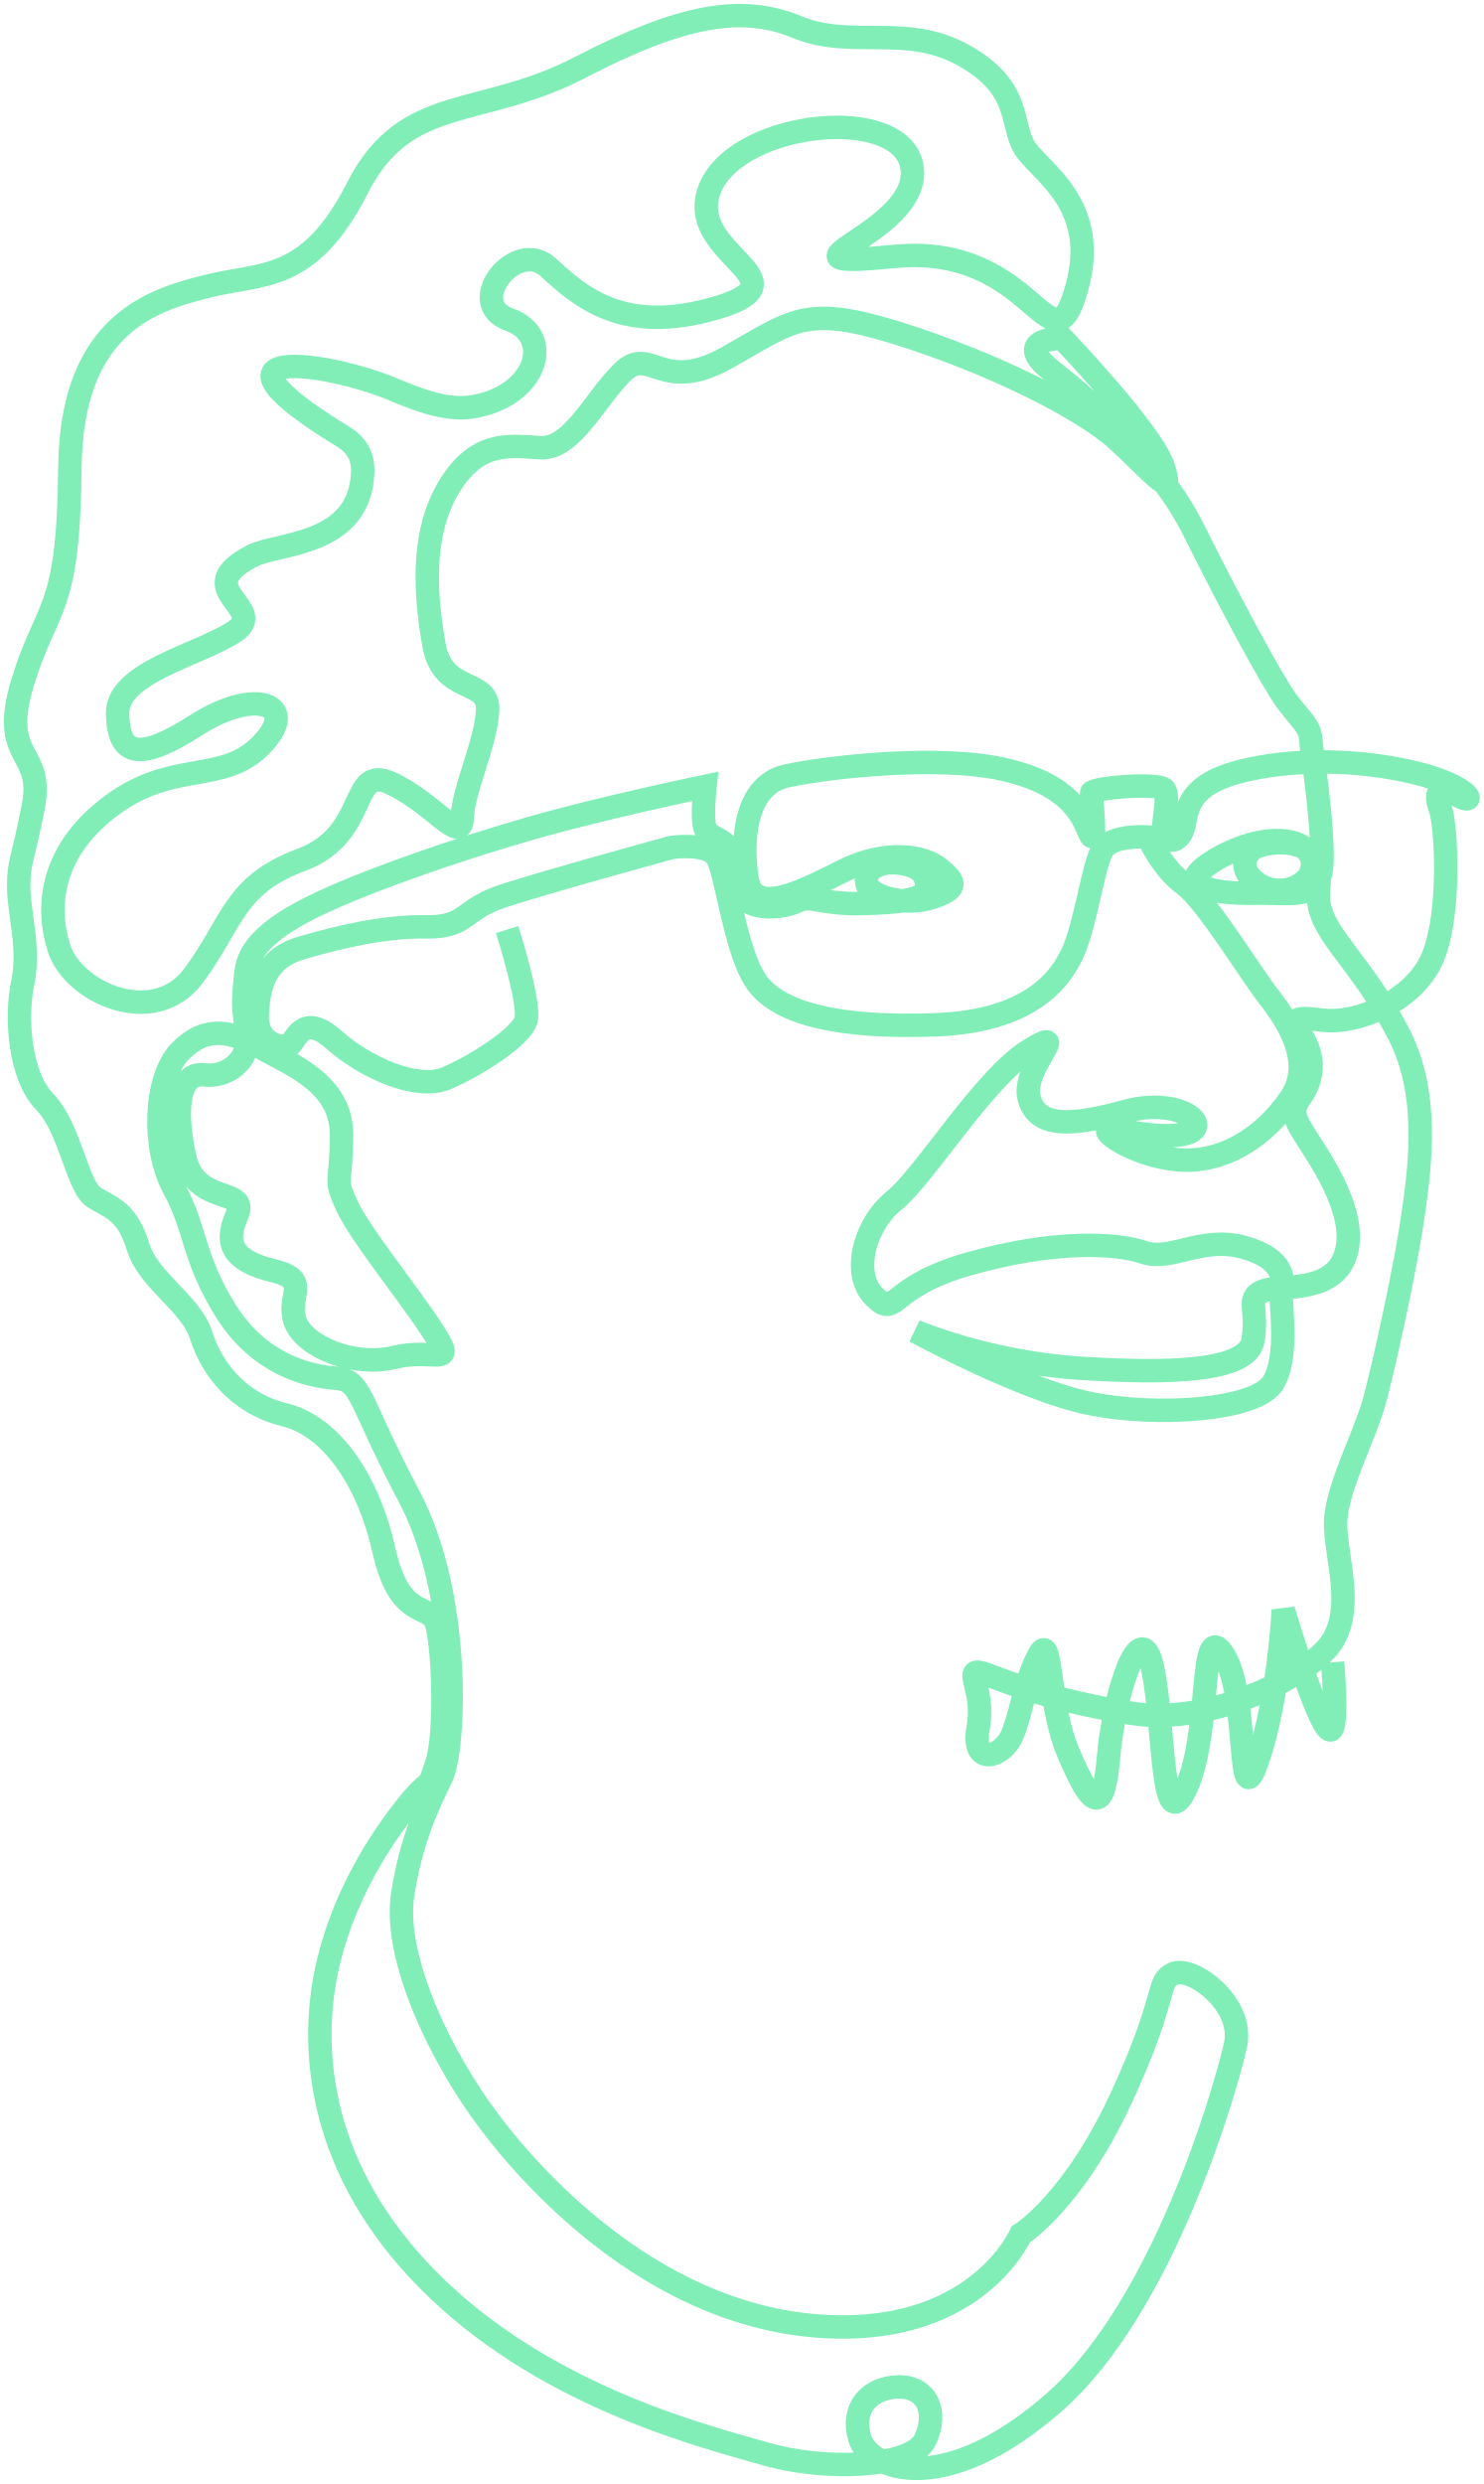
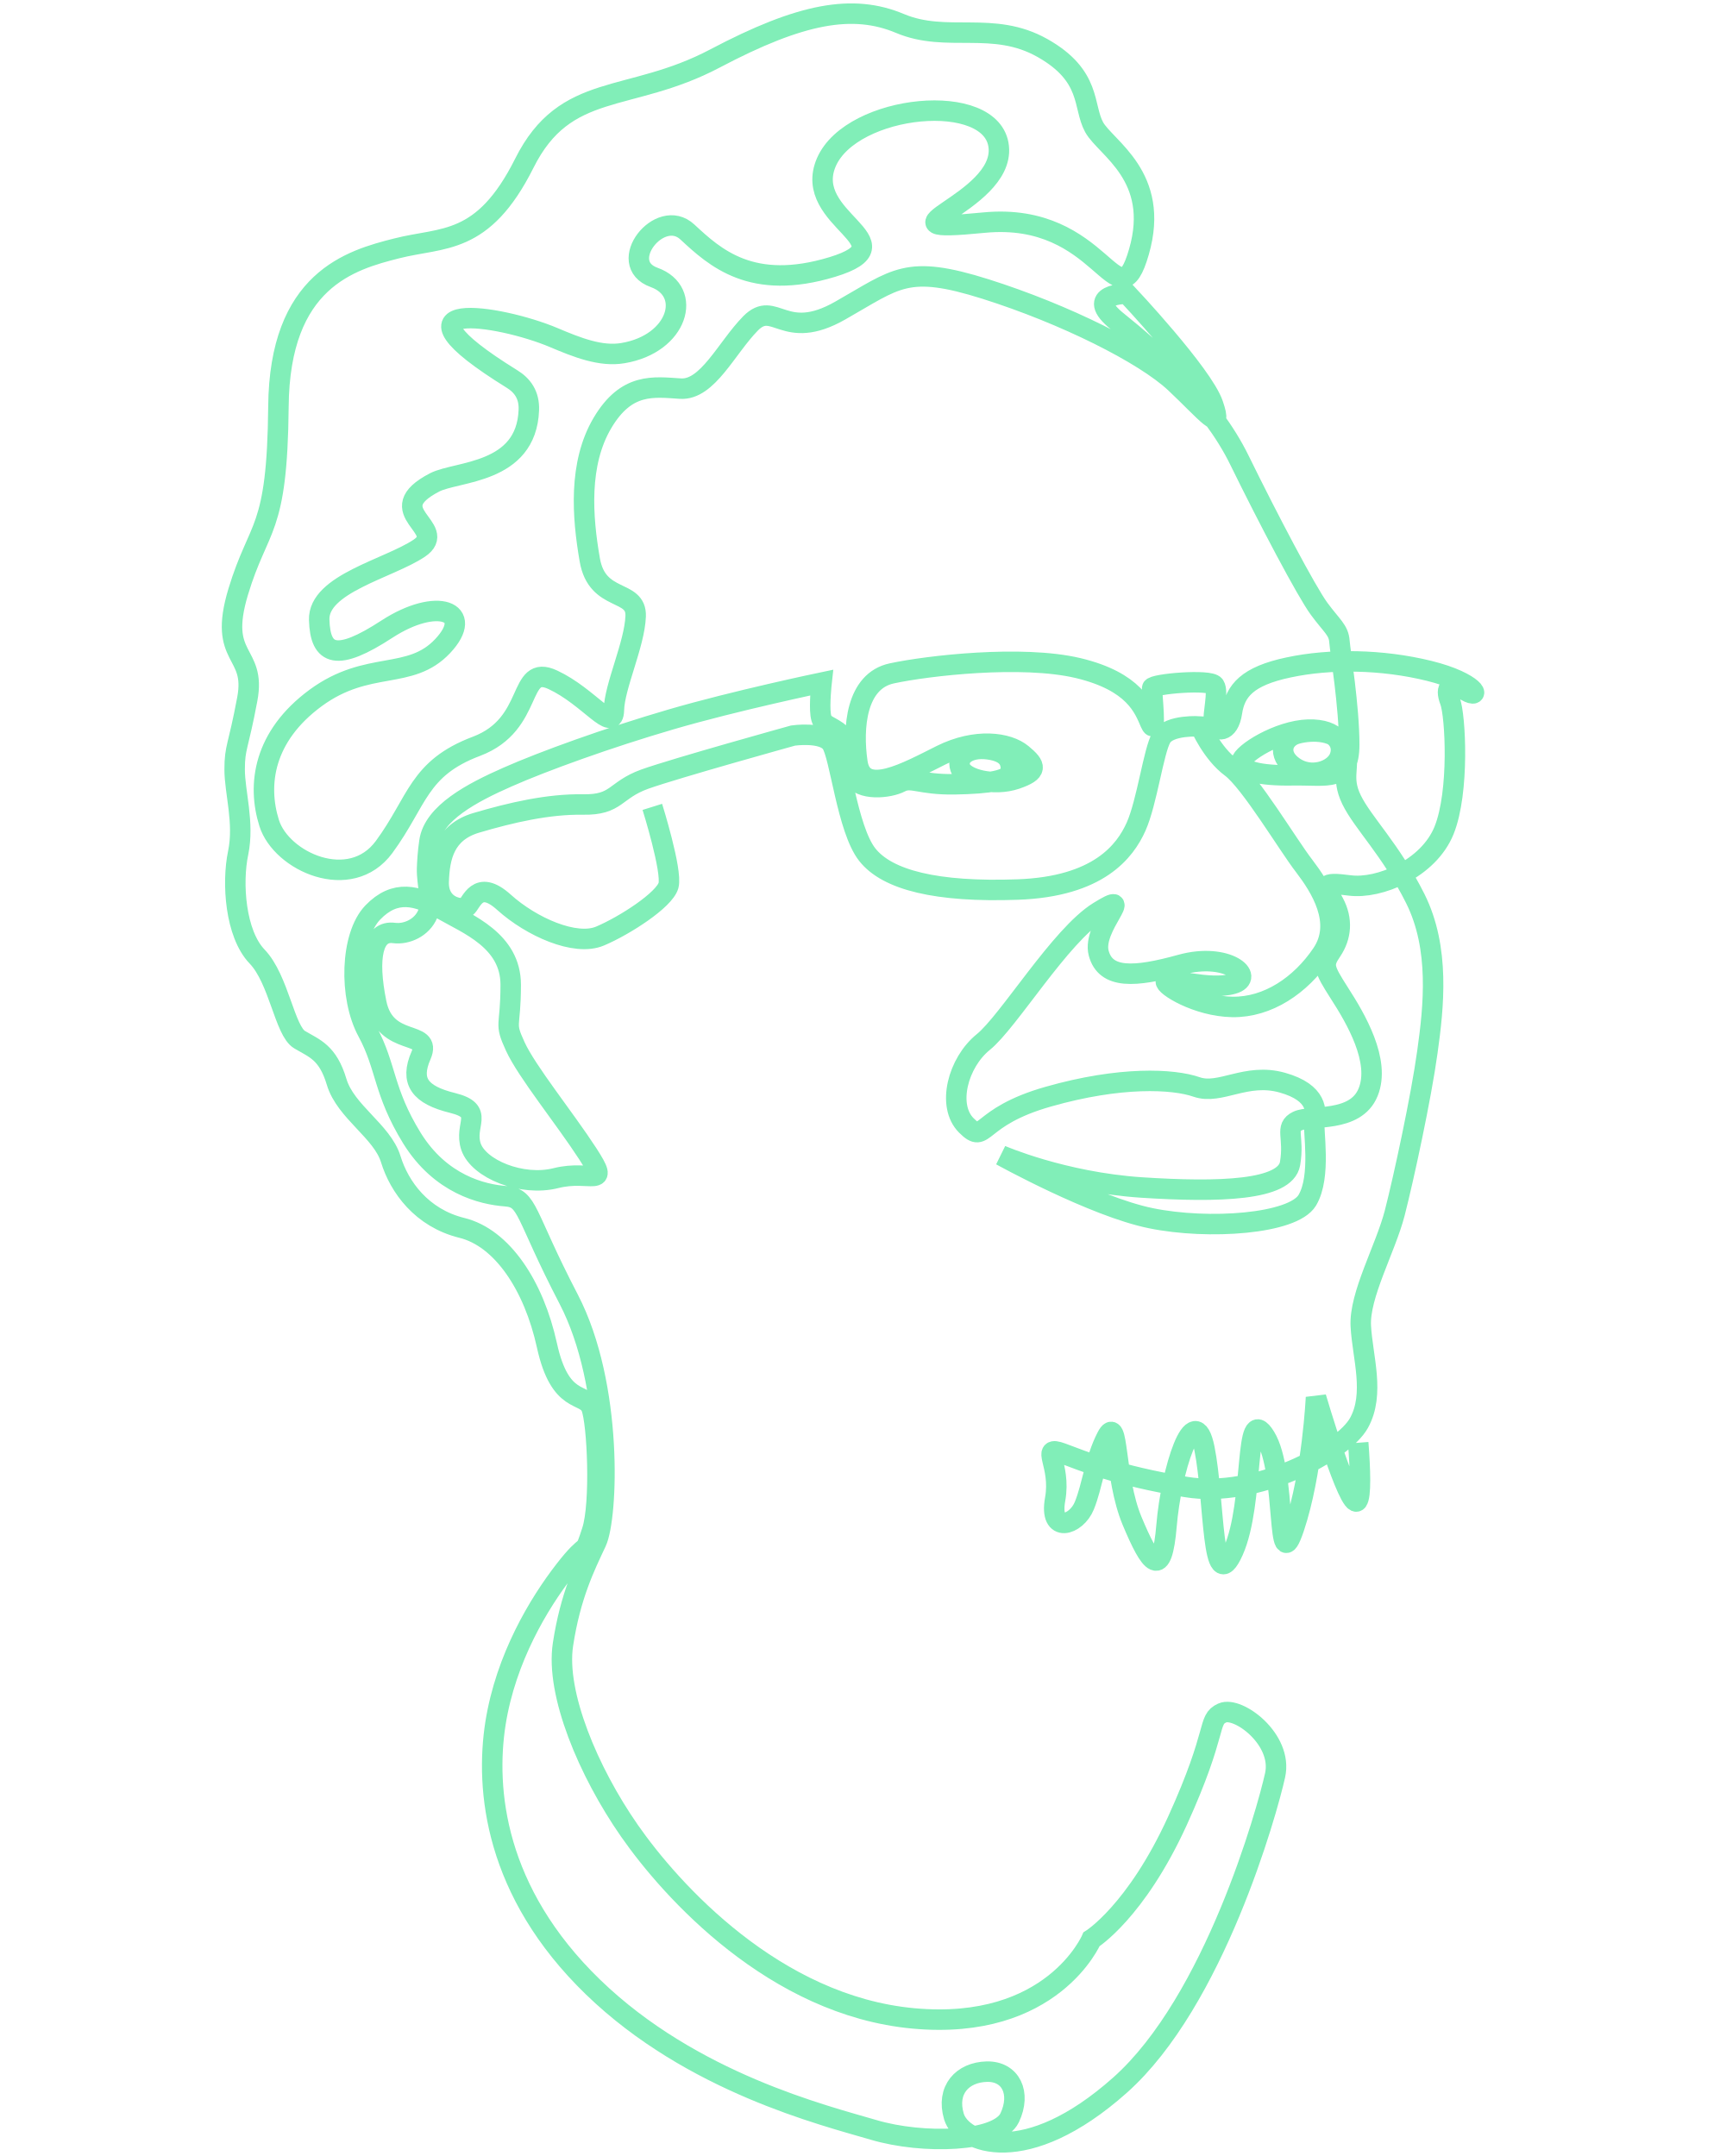
- <svg xmlns="http://www.w3.org/2000/svg" width="95" height="159" viewBox="0 0 95 159" fill="none">
-   <path d="M32.472 59.503C32.472 59.503 33.974 64.227 33.682 65.299C33.379 66.37 30.404 68.26 28.56 69.029C26.707 69.808 23.4 68.347 21.37 66.546C19.351 64.744 18.922 66.672 18.532 66.906C18.151 67.14 16.415 66.877 16.473 65.026C16.532 63.185 16.932 61.373 19.283 60.682C21.927 59.913 24.687 59.289 27.263 59.328C29.848 59.377 29.614 58.276 31.906 57.458C34.209 56.65 43.008 54.244 43.008 54.244C43.008 54.244 45.222 53.922 45.866 54.799C46.52 55.675 47.056 61.13 48.559 63.02C50.061 64.909 53.768 65.815 59.826 65.601C65.894 65.386 67.874 62.766 68.693 60.964C69.513 59.163 70.001 55.374 70.586 54.39C71.162 53.406 73.513 53.572 73.513 53.572C73.513 53.572 74.371 55.549 75.815 56.601C77.249 57.653 80.068 62.318 81.278 63.857C82.478 65.406 84.204 68.026 82.604 70.344C81.014 72.662 78.566 74.299 75.903 74.26C73.23 74.211 70.781 72.662 70.927 72.37C71.083 72.068 74.195 73.052 75.942 72.555C77.688 72.068 75.512 70.198 72.049 71.143C68.586 72.088 66.411 72.214 65.894 70.286C65.377 68.347 68.781 65.474 65.894 67.237C63.016 68.99 59.143 75.351 57.25 76.85C55.358 78.36 54.499 81.535 55.982 82.997C57.465 84.458 56.753 82.373 62.128 80.873C67.513 79.364 71.464 79.558 73.23 80.162C74.995 80.766 76.927 79.091 79.639 79.841C82.351 80.591 82.175 82.013 82.048 82.656C81.922 83.299 82.585 86.756 81.512 88.519C80.439 90.272 74.117 90.711 69.815 89.844C65.513 88.987 58.587 85.208 58.587 85.208C58.587 85.208 63.191 87.185 69.084 87.574C74.976 87.954 79.873 87.789 80.224 85.811C80.566 83.834 79.795 83.143 80.78 82.675C81.775 82.198 85.121 82.85 86.068 80.552C87.024 78.253 85.131 75.097 83.921 73.247C82.722 71.396 82.634 71.143 83.346 70.11C84.048 69.078 84.185 67.831 83.492 66.565C82.799 65.299 82.507 65.016 84.692 65.299C86.887 65.581 90.594 64.072 91.755 61.237C92.916 58.403 92.613 52.754 92.204 51.702C91.794 50.65 92.223 50.289 93.403 50.952C94.594 51.624 94.164 50.328 90.633 49.471C87.102 48.614 83.209 48.565 80.117 49.218C77.015 49.861 76.117 50.942 75.873 52.529C75.639 54.117 74.634 53.971 74.527 53.309C74.41 52.637 74.888 51.049 74.566 50.552C74.244 50.065 69.942 50.426 69.893 50.747C69.854 51.069 70.264 54.438 69.766 53.328C69.279 52.208 68.567 50.26 64.352 49.267C60.128 48.283 53.075 49.091 50.412 49.656C47.739 50.211 47.446 53.65 47.827 56.221C48.217 58.802 51.534 56.952 54.109 55.685C56.694 54.419 59.104 54.74 60.157 55.607C61.211 56.465 61.357 56.893 59.699 57.448C58.05 58.003 55.826 57.468 55.533 56.63C55.231 55.792 56.129 55.062 57.621 55.257C59.104 55.452 59.358 56.133 59.319 56.844C59.27 57.565 57.728 57.789 55.104 57.838C52.48 57.877 51.895 57.253 51.056 57.682C50.217 58.12 48.002 58.354 47.466 57.253C46.929 56.163 47.124 54.487 46.344 53.952C45.573 53.416 45.183 53.494 45.076 52.705C44.968 51.906 45.144 50.338 45.144 50.338C45.144 50.338 38.667 51.672 33.896 53.046C29.116 54.419 24.297 56.143 21.634 57.302C18.961 58.461 16.083 59.961 15.781 62.065C15.664 62.854 15.625 63.526 15.605 64.052C15.576 65.162 16.025 66.536 15.654 67.403C15.215 68.435 14.054 68.922 13.137 68.805C11.537 68.591 11.108 70.607 11.801 73.958C12.483 77.308 16.015 75.886 15.156 77.825C14.298 79.753 15.069 80.747 17.517 81.341C19.976 81.945 18.337 82.928 18.893 84.565C19.459 86.201 22.688 87.526 25.263 86.883C27.848 86.24 29.35 87.701 27.633 85.081C25.907 82.461 23.068 79.023 22.209 77.172C21.351 75.331 21.868 75.886 21.868 72.623C21.868 69.36 18.639 68.153 16.747 67.081C14.854 66.01 13.215 65.581 11.537 67.296C9.859 69.019 9.732 73.529 11.157 76.101C12.571 78.682 12.318 80.484 14.464 83.922C16.62 87.36 19.761 88.091 21.478 88.217C23.195 88.344 22.853 89.464 26.209 95.814C29.565 102.175 29.136 111.925 28.277 113.727C27.419 115.529 26.336 117.681 25.78 121.285C25.224 124.899 27.672 130.655 30.765 135.028C33.867 139.411 41.613 147.914 52.022 148.859C62.431 149.804 65.357 143.025 65.357 143.025C65.357 143.025 68.693 140.979 71.796 134.278C74.888 127.577 73.99 126.847 75.151 126.33C76.312 125.814 79.707 128.269 79.102 130.928C78.507 133.587 74.547 147.593 67.493 153.778C60.44 159.963 55.66 158.073 55.056 156.096C54.46 154.119 55.699 152.833 57.514 152.784C59.319 152.746 60.099 154.372 59.231 156.184C58.362 157.995 52.734 158.161 49.036 157.08C45.339 156.008 35.438 153.603 28.043 146.561C20.649 139.518 19.956 131.96 20.727 127.1C21.507 122.249 24.004 118.217 25.897 115.811C27.79 113.405 27.292 114.905 27.955 112.908C28.628 110.912 28.365 104.902 27.897 103.782C27.419 102.662 25.565 103.655 24.58 99.224C23.595 94.802 21.224 91.285 18.21 90.555C15.205 89.824 13.527 87.545 12.883 85.48C12.24 83.425 9.498 81.984 8.835 79.792C8.172 77.6 7.177 77.328 6.064 76.675C4.943 76.032 4.513 72.214 2.874 70.539C1.245 68.864 0.982 65.123 1.46 62.893C1.928 60.663 1.197 58.422 1.197 56.747C1.197 55.072 1.46 55.159 2.143 51.556C2.835 47.942 -0.091 48.721 1.46 43.647C3.011 38.582 4.387 39.351 4.474 29.991C4.552 20.631 9.889 19.17 13.332 18.312C16.776 17.446 19.78 18.137 22.883 12.04C25.975 5.942 30.716 7.657 37.164 4.306C43.613 0.956 47.485 0.264 51.017 1.725C54.538 3.186 57.982 1.472 61.689 3.537C65.386 5.592 64.694 7.832 65.552 9.371C66.42 10.92 70.547 12.985 68.908 18.566C67.279 24.147 66.245 15.556 57.299 16.413C48.354 17.28 58.85 15.04 58.411 10.832C57.982 6.624 47.407 7.657 45.505 11.952C43.613 16.247 51.963 17.874 45.944 19.686C39.915 21.488 37.164 18.994 35.096 17.105C33.038 15.215 29.682 19.423 32.609 20.455C35.525 21.488 34.413 25.355 30.277 26.036C28.619 26.319 26.834 25.617 25.107 24.897C20.941 23.163 12.015 21.877 21.946 27.936C22.727 28.403 23.273 29.105 23.224 30.244C23.039 34.968 17.839 34.724 16.171 35.572C11.957 37.724 17.293 38.922 15.01 40.432C12.727 41.932 7.44 43.052 7.528 45.711C7.606 48.37 8.854 48.799 12.601 46.393C16.346 43.997 19.224 45.069 16.776 47.64C14.317 50.221 11.186 48.633 7.264 51.468C3.353 54.302 2.874 57.867 3.782 60.701C4.689 63.536 9.85 65.854 12.386 62.464C14.922 59.065 14.922 56.659 19.312 55.033C23.702 53.396 22.326 48.887 25.029 50.133C27.741 51.38 29.545 54.127 29.594 52.364C29.633 50.611 31.145 47.513 31.223 45.448C31.311 43.393 28.346 44.465 27.79 41.289C27.224 38.104 26.931 34.199 28.736 31.189C30.541 28.189 32.56 28.53 34.579 28.657C36.608 28.783 38.023 25.657 39.828 23.845C41.642 22.043 42.325 25.267 46.539 22.9C50.763 20.543 51.495 19.471 57.426 21.312C63.367 23.163 69.298 26.085 71.62 28.228C73.942 30.381 75.239 32.056 74.459 29.816C73.688 27.585 68.01 21.653 68.01 21.653C68.01 21.653 64.694 21.653 67.318 23.718C69.942 25.783 74.293 29.601 76.439 33.945C78.595 38.28 81.453 43.627 82.4 44.893C83.346 46.159 83.863 46.461 83.921 47.299C83.99 48.137 84.653 52.111 84.653 54.906C84.653 57.692 83.043 57.136 80.458 57.175C77.883 57.224 76.507 56.835 76.566 56.192C76.634 55.549 79.366 53.874 81.58 53.805C83.795 53.747 84.331 54.965 83.902 55.909C83.473 56.854 81.795 57.438 80.507 56.552C79.219 55.675 79.619 54.409 80.741 54.107C81.863 53.805 83.853 53.805 84.312 55.179C84.78 56.552 83.99 57.283 84.829 58.977C85.668 60.682 87.755 62.63 89.609 66.282C91.453 69.935 90.984 74.231 90.506 77.581C90.038 80.932 88.74 86.854 88.058 89.474C87.365 92.094 85.385 95.532 85.521 97.811C85.648 100.09 86.594 102.788 85.385 104.941C84.185 107.084 77.688 110.522 72.439 109.665C67.191 108.808 64.82 107.775 63.143 107.172C61.465 106.568 63.104 107.99 62.635 110.561C62.157 113.142 64.225 112.499 64.82 111.038C65.425 109.577 65.601 107.688 66.498 105.973C67.406 104.249 67.016 108.896 68.391 112.158C69.776 115.421 70.635 116.532 70.976 112.499C71.318 108.457 73.044 103.051 73.815 106.831C74.586 110.61 74.332 117.993 75.971 114.389C77.6 110.785 76.742 103.344 78.371 105.973C80.01 108.603 79.151 116.707 80.526 112.675C81.902 108.633 82.165 103.051 82.165 103.051C82.165 103.051 84.653 111.379 85.258 110.697C85.55 110.357 85.482 108.37 85.326 106.402" stroke="#81EEB8" stroke-width="1.5" />
+ <svg xmlns="http://www.w3.org/2000/svg" width="126" height="158" viewBox="0 0 126 158" fill="none">
+   <path d="M47.795 59.131C47.795 59.131 49.265 63.825 48.979 64.889C48.683 65.954 45.772 67.831 43.968 68.596C42.154 69.37 38.918 67.918 36.932 66.128C34.956 64.338 34.536 66.254 34.155 66.486C33.782 66.718 32.083 66.457 32.141 64.618C32.198 62.789 32.589 60.989 34.89 60.302C37.477 59.537 40.178 58.918 42.698 58.957C45.227 59.005 44.998 57.911 47.242 57.098C49.494 56.295 58.104 53.905 58.104 53.905C58.104 53.905 60.271 53.585 60.901 54.456C61.541 55.327 62.066 60.747 63.536 62.624C65.006 64.502 68.633 65.402 74.561 65.189C80.498 64.976 82.436 62.373 83.238 60.583C84.039 58.792 84.517 55.027 85.089 54.05C85.653 53.072 87.953 53.237 87.953 53.237C87.953 53.237 88.793 55.202 90.206 56.247C91.609 57.292 94.368 61.928 95.551 63.457C96.725 64.996 98.415 67.599 96.85 69.903C95.294 72.206 92.898 73.832 90.292 73.793C87.676 73.745 85.28 72.206 85.424 71.915C85.576 71.615 88.621 72.593 90.33 72.099C92.039 71.615 89.91 69.757 86.521 70.696C83.133 71.635 81.004 71.761 80.498 69.844C79.992 67.918 83.323 65.063 80.498 66.815C77.682 68.557 73.893 74.877 72.041 76.367C70.189 77.868 69.349 81.023 70.8 82.474C72.251 83.926 71.554 81.855 76.814 80.365C82.083 78.864 85.948 79.058 87.676 79.658C89.404 80.258 91.294 78.593 93.948 79.339C96.601 80.084 96.43 81.497 96.305 82.135C96.181 82.774 96.83 86.21 95.78 87.962C94.73 89.704 88.545 90.139 84.335 89.278C80.126 88.426 73.349 84.671 73.349 84.671C73.349 84.671 77.854 86.636 83.619 87.023C89.385 87.4 94.177 87.236 94.52 85.271C94.855 83.307 94.1 82.619 95.064 82.155C96.038 81.681 99.312 82.329 100.238 80.045C101.174 77.761 99.322 74.625 98.138 72.787C96.964 70.948 96.878 70.696 97.575 69.67C98.262 68.644 98.396 67.406 97.718 66.147C97.04 64.889 96.754 64.609 98.892 64.889C101.04 65.17 104.667 63.67 105.803 60.853C106.939 58.037 106.643 52.424 106.242 51.379C105.841 50.333 106.261 49.975 107.416 50.633C108.581 51.301 108.161 50.014 104.705 49.162C101.25 48.311 97.441 48.262 94.415 48.911C91.38 49.55 90.502 50.624 90.263 52.201C90.034 53.779 89.051 53.634 88.946 52.975C88.831 52.308 89.299 50.73 88.984 50.237C88.669 49.753 84.459 50.111 84.412 50.43C84.374 50.749 84.774 54.098 84.288 52.995C83.81 51.882 83.114 49.946 78.99 48.959C74.857 47.982 67.955 48.785 65.349 49.346C62.734 49.898 62.447 53.314 62.82 55.869C63.202 58.434 66.447 56.595 68.967 55.337C71.497 54.079 73.854 54.398 74.885 55.26C75.916 56.111 76.059 56.537 74.437 57.089C72.823 57.64 70.647 57.108 70.361 56.276C70.065 55.443 70.943 54.718 72.403 54.911C73.854 55.105 74.103 55.782 74.064 56.489C74.017 57.205 72.508 57.427 69.941 57.476C67.373 57.514 66.8 56.895 65.979 57.321C65.159 57.757 62.992 57.989 62.467 56.895C61.942 55.811 62.133 54.147 61.369 53.614C60.615 53.082 60.233 53.159 60.128 52.376C60.023 51.582 60.195 50.024 60.195 50.024C60.195 50.024 53.857 51.35 49.189 52.714C44.512 54.079 39.796 55.792 37.19 56.944C34.575 58.095 31.759 59.586 31.463 61.676C31.348 62.46 31.31 63.128 31.291 63.65C31.262 64.754 31.701 66.118 31.339 66.98C30.909 68.006 29.773 68.49 28.876 68.373C27.311 68.16 26.891 70.164 27.568 73.493C28.236 76.822 31.692 75.409 30.852 77.335C30.012 79.251 30.766 80.239 33.162 80.829C35.567 81.429 33.964 82.406 34.508 84.032C35.062 85.658 38.221 86.975 40.741 86.336C43.271 85.697 44.741 87.149 43.061 84.545C41.371 81.942 38.593 78.526 37.753 76.687C36.913 74.858 37.419 75.409 37.419 72.167C37.419 68.925 34.26 67.725 32.408 66.66C30.556 65.596 28.952 65.17 27.311 66.873C25.669 68.586 25.545 73.067 26.938 75.622C28.322 78.187 28.074 79.977 30.174 83.394C32.284 86.81 35.357 87.536 37.037 87.662C38.717 87.787 38.383 88.9 41.667 95.211C44.951 101.53 44.531 111.218 43.691 113.009C42.851 114.799 41.791 116.938 41.247 120.519C40.703 124.109 43.099 129.829 46.125 134.175C49.16 138.53 56.739 146.979 66.924 147.917C77.109 148.856 79.973 142.12 79.973 142.12C79.973 142.12 83.238 140.088 86.273 133.429C89.299 126.771 88.421 126.045 89.557 125.532C90.693 125.019 94.014 127.458 93.423 130.1C92.84 132.742 88.965 146.659 82.064 152.805C75.162 158.95 70.485 157.073 69.893 155.108C69.311 153.144 70.523 151.866 72.299 151.818C74.064 151.779 74.828 153.395 73.978 155.195C73.129 156.995 67.621 157.16 64.004 156.086C60.386 155.021 50.697 152.631 43.462 145.633C36.226 138.636 35.548 131.126 36.302 126.297C37.066 121.477 39.51 117.47 41.361 115.08C43.213 112.689 42.727 114.18 43.376 112.196C44.034 110.212 43.777 104.24 43.318 103.127C42.851 102.014 41.037 103.001 40.073 98.598C39.109 94.204 36.789 90.71 33.84 89.984C30.9 89.259 29.258 86.994 28.628 84.942C27.998 82.9 25.316 81.468 24.666 79.29C24.017 77.113 23.044 76.842 21.956 76.193C20.858 75.555 20.438 71.761 18.834 70.096C17.24 68.431 16.982 64.715 17.45 62.499C17.908 60.282 17.192 58.056 17.192 56.392C17.192 54.727 17.45 54.814 18.118 51.233C18.796 47.643 15.932 48.417 17.45 43.375C18.968 38.342 20.314 39.107 20.4 29.806C20.476 20.506 25.697 19.054 29.067 18.202C32.437 17.341 35.377 18.028 38.412 11.97C41.438 5.911 46.077 7.614 52.387 4.285C58.696 0.956 62.486 0.269 65.941 1.72C69.387 3.172 72.757 1.469 76.384 3.521C80.002 5.563 79.324 7.789 80.164 9.318C81.013 10.857 85.051 12.908 83.448 18.454C81.853 23.999 80.842 15.463 72.088 16.315C63.335 17.176 73.606 14.95 73.177 10.769C72.757 6.588 62.409 7.614 60.548 11.882C58.696 16.15 66.867 17.767 60.977 19.567C55.078 21.357 52.387 18.88 50.363 17.002C48.349 15.125 45.065 19.305 47.929 20.331C50.783 21.357 49.695 25.199 45.648 25.877C44.025 26.158 42.278 25.461 40.588 24.745C36.512 23.022 27.778 21.744 37.496 27.764C38.259 28.229 38.794 28.925 38.746 30.058C38.565 34.752 33.477 34.51 31.845 35.352C27.721 37.491 32.942 38.681 30.709 40.181C28.475 41.672 23.302 42.785 23.387 45.427C23.464 48.069 24.686 48.495 28.351 46.104C32.017 43.723 34.832 44.788 32.437 47.343C30.031 49.908 26.967 48.33 23.13 51.146C19.302 53.963 18.834 57.505 19.722 60.321C20.61 63.138 25.659 65.441 28.141 62.073C30.623 58.695 30.623 56.305 34.918 54.688C39.214 53.063 37.868 48.582 40.512 49.821C43.166 51.059 44.932 53.788 44.979 52.037C45.017 50.295 46.497 47.217 46.573 45.165C46.659 43.123 43.758 44.188 43.213 41.033C42.66 37.868 42.373 33.987 44.139 30.997C45.905 28.016 47.881 28.355 49.857 28.48C51.843 28.606 53.227 25.499 54.992 23.699C56.768 21.909 57.436 25.112 61.56 22.761C65.693 20.419 66.409 19.354 72.213 21.183C78.026 23.022 83.829 25.925 86.101 28.055C88.373 30.193 89.643 31.858 88.879 29.632C88.125 27.416 82.569 21.522 82.569 21.522C82.569 21.522 79.324 21.522 81.892 23.573C84.459 25.625 88.717 29.419 90.817 33.736C92.926 38.042 95.723 43.355 96.649 44.614C97.575 45.872 98.081 46.172 98.138 47.004C98.205 47.836 98.854 51.785 98.854 54.563C98.854 57.331 97.279 56.779 94.749 56.818C92.23 56.866 90.884 56.479 90.941 55.84C91.008 55.202 93.68 53.537 95.847 53.469C98.014 53.411 98.539 54.621 98.119 55.56C97.699 56.498 96.057 57.079 94.797 56.198C93.537 55.327 93.929 54.069 95.026 53.769C96.124 53.469 98.071 53.469 98.52 54.834C98.978 56.198 98.205 56.924 99.026 58.608C99.847 60.302 101.89 62.237 103.703 65.867C105.507 69.496 105.049 73.764 104.581 77.093C104.123 80.422 102.854 86.307 102.185 88.91C101.508 91.514 99.57 94.93 99.704 97.195C99.828 99.459 100.754 102.14 99.57 104.279C98.396 106.408 92.039 109.825 86.903 108.973C81.768 108.121 79.448 107.095 77.806 106.495C76.164 105.895 77.768 107.308 77.31 109.863C76.842 112.428 78.866 111.789 79.448 110.337C80.04 108.886 80.212 107.008 81.09 105.305C81.978 103.592 81.596 108.208 82.942 111.45C84.297 114.693 85.137 115.796 85.471 111.789C85.805 107.773 87.495 102.401 88.249 106.157C89.003 109.912 88.755 117.248 90.359 113.667C91.953 110.086 91.113 102.692 92.707 105.305C94.31 107.918 93.47 115.97 94.816 111.963C96.162 107.947 96.42 102.401 96.42 102.401C96.42 102.401 98.854 110.676 99.446 109.999C99.732 109.66 99.665 107.686 99.513 105.731" stroke="#81EEB8" stroke-width="1.5" />
</svg>
